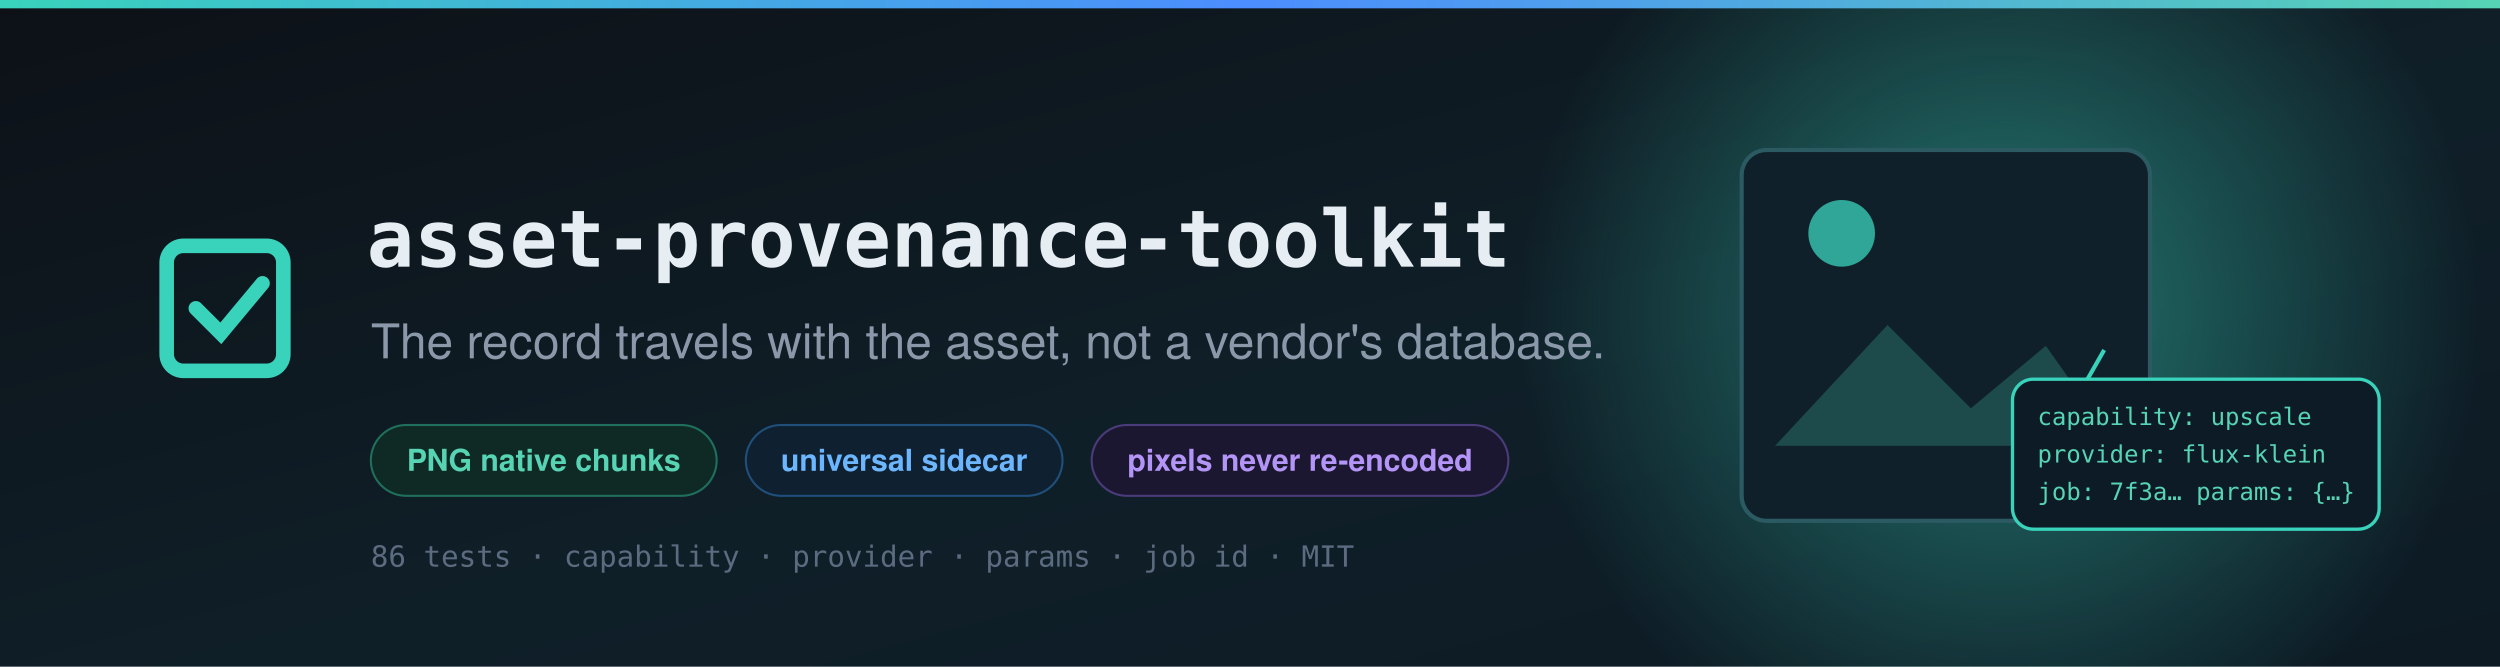
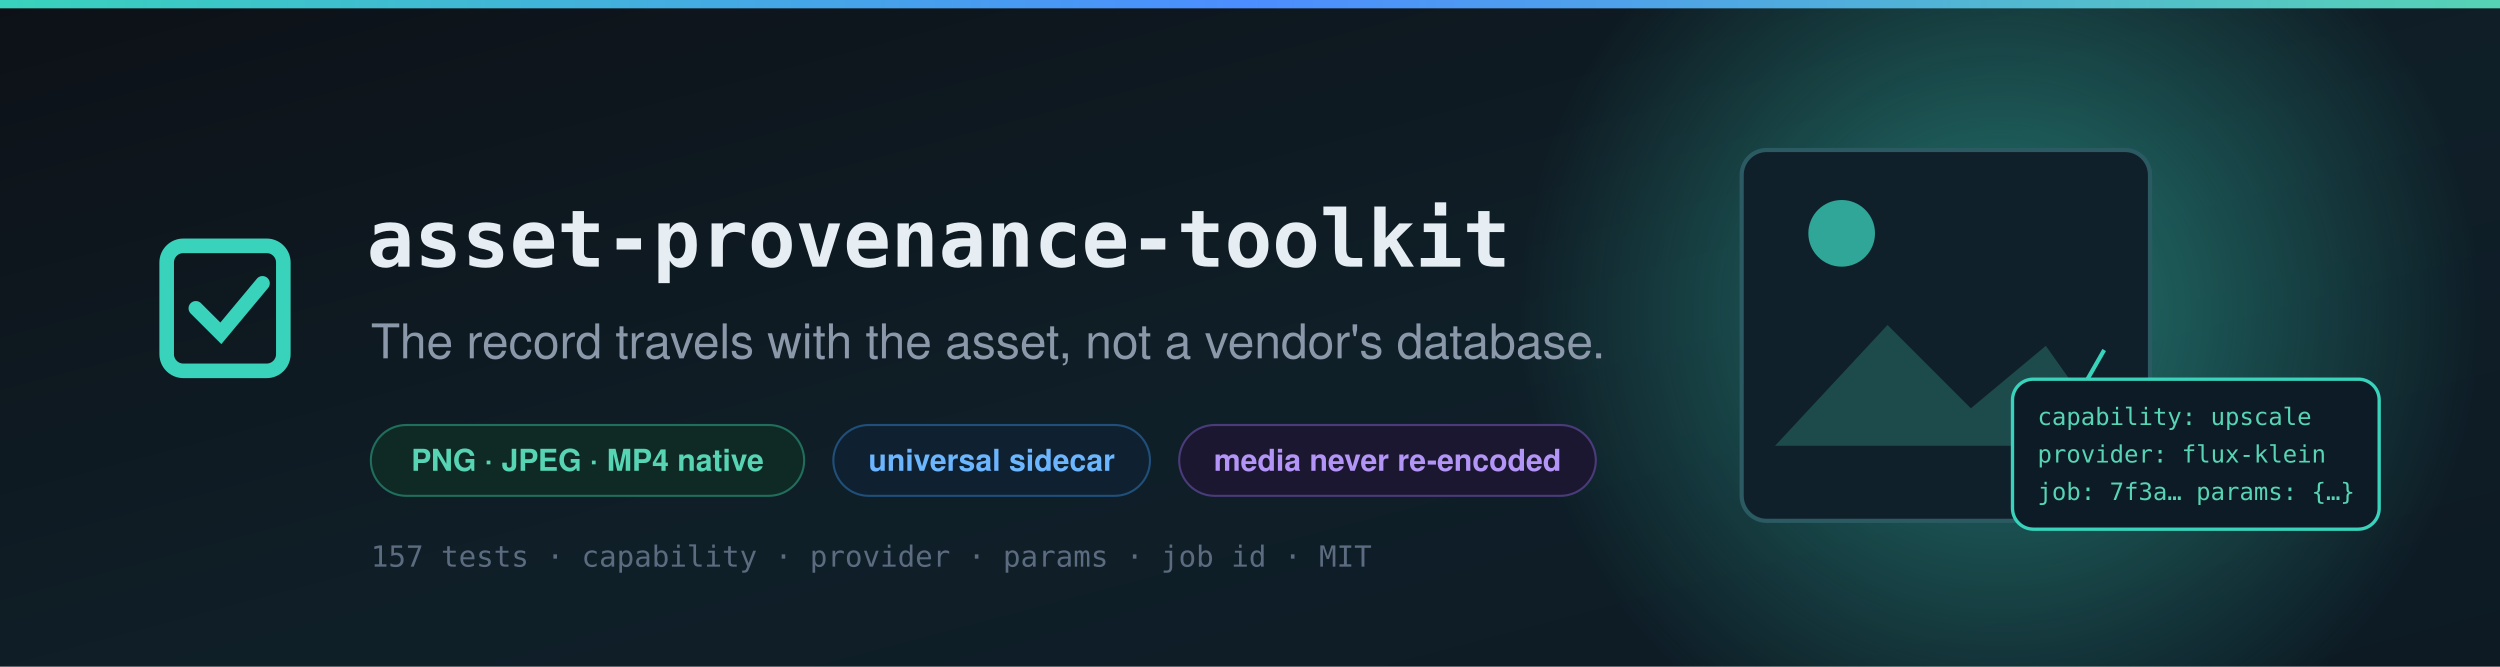
<svg xmlns="http://www.w3.org/2000/svg" viewBox="0 0 1200 320" width="1200" height="320" role="img" aria-label="asset-provenance-toolkit - provenance embedded in the file the pipeline produces">
  <defs>
    <linearGradient id="bg" x1="0" y1="0" x2="1" y2="1">
      <stop offset="0%" stop-color="#0d1117" />
      <stop offset="55%" stop-color="#0f1f28" />
      <stop offset="100%" stop-color="#0d1a24" />
    </linearGradient>
    <linearGradient id="accent" x1="0" y1="0" x2="1" y2="0">
      <stop offset="0%" stop-color="#39d3bb" />
      <stop offset="50%" stop-color="#4c8dff" />
      <stop offset="100%" stop-color="#56d4b4" />
    </linearGradient>
    <linearGradient id="markAccent" gradientUnits="userSpaceOnUse" x1="72" y1="108" x2="146" y2="190">
      <stop offset="0%" stop-color="#39d3bb" />
      <stop offset="60%" stop-color="#4c8dff" />
      <stop offset="100%" stop-color="#56d4b4" />
    </linearGradient>
    <radialGradient id="glow" cx="0.5" cy="0.5" r="0.5">
      <stop offset="0%" stop-color="#39d3bb" stop-opacity="0.5" />
      <stop offset="100%" stop-color="#39d3bb" stop-opacity="0" />
    </radialGradient>
  </defs>
  <rect width="1200" height="320" fill="url(#bg)" />
  <circle cx="960" cy="150" r="230" fill="url(#glow)" />
  <rect x="0" y="0" width="1200" height="4" fill="url(#accent)" />
  <g>
    <rect x="836" y="72" width="196" height="178" rx="12" fill="#10202a" stroke="#2b5a63" stroke-width="2" />
    <path d="M852 214 L906 156 L946 196 L982 166 L1016 214 Z" fill="#1d4a4a" />
    <circle cx="884" cy="112" r="16" fill="#39d3bb" opacity="0.75" />
    <g transform="translate(966,182)">
      <rect width="176" height="72" rx="10" fill="#0d1b26" stroke="#39d3bb" stroke-width="1.6" />
      <g font-family="ui-monospace, monospace" font-size="11.5" fill="#56d4b4">
        <text x="12" y="22">capability: upscale</text>
        <text x="12" y="40">provider: flux-klein</text>
        <text x="12" y="58">job: 7f3a…  params: {…}</text>
      </g>
    </g>
    <path d="M1010 168 L1002 182" stroke="#39d3bb" stroke-width="2" />
  </g>
  <g transform="translate(72,108)" fill="none" stroke="url(#markAccent)" stroke-width="7" stroke-linecap="round">
    <rect x="8" y="10" width="56" height="60" rx="8" />
    <path d="M22 40 L34 52 L54 28" />
  </g>
  <text x="176" y="128" font-family="ui-monospace, SFMono-Regular, Menlo, Consolas, monospace" font-size="38" font-weight="700" fill="#e6edf3">asset-provenance-toolkit</text>
  <text x="178" y="172" font-family="-apple-system, BlinkMacSystemFont, Segoe UI, Helvetica, Arial, sans-serif" font-size="23" fill="#8b98a9">The record travels with the asset, not a vendor's database.</text>
  <g font-family="-apple-system, BlinkMacSystemFont, Segoe UI, Helvetica, Arial, sans-serif" font-size="14.5" font-weight="600">
    <g transform="translate(178,204)">
-       <rect width="166" height="34" rx="17" fill="#0f2a24" stroke="#1f6f5c" />
-       <text x="83" y="22" text-anchor="middle" fill="#56d4b4">PNG native chunks</text>
+       <rect width="208" height="34" rx="17" fill="#0f2a24" stroke="#1f6f5c" />
+       <text x="104" y="22" text-anchor="middle" fill="#56d4b4">PNG · JPEG · MP4 native</text>
    </g>
-     <g transform="translate(358,204)">
+     <g transform="translate(400,204)">
      <rect width="152" height="34" rx="17" fill="#0f2130" stroke="#1f4f7a" />
      <text x="76" y="22" text-anchor="middle" fill="#6cb6ff">universal sidecar</text>
    </g>
-     <g transform="translate(524,204)">
+     <g transform="translate(566,204)">
      <rect width="200" height="34" rx="17" fill="#1c1730" stroke="#4a3b7a" />
-       <text x="100" y="22" text-anchor="middle" fill="#b394f7">pixels never re-encoded</text>
+       <text x="100" y="22" text-anchor="middle" fill="#b394f7">media never re-encoded</text>
    </g>
  </g>
-   <text x="178" y="272" font-family="ui-monospace, SFMono-Regular, Menlo, Consolas, monospace" font-size="14" fill="#5c6b7f">86 tests · capability · provider · params · job id · MIT</text>
+   <text x="178" y="272" font-family="ui-monospace, SFMono-Regular, Menlo, Consolas, monospace" font-size="14" fill="#5c6b7f">157 tests · capability · provider · params · job id · MIT</text>
</svg>
